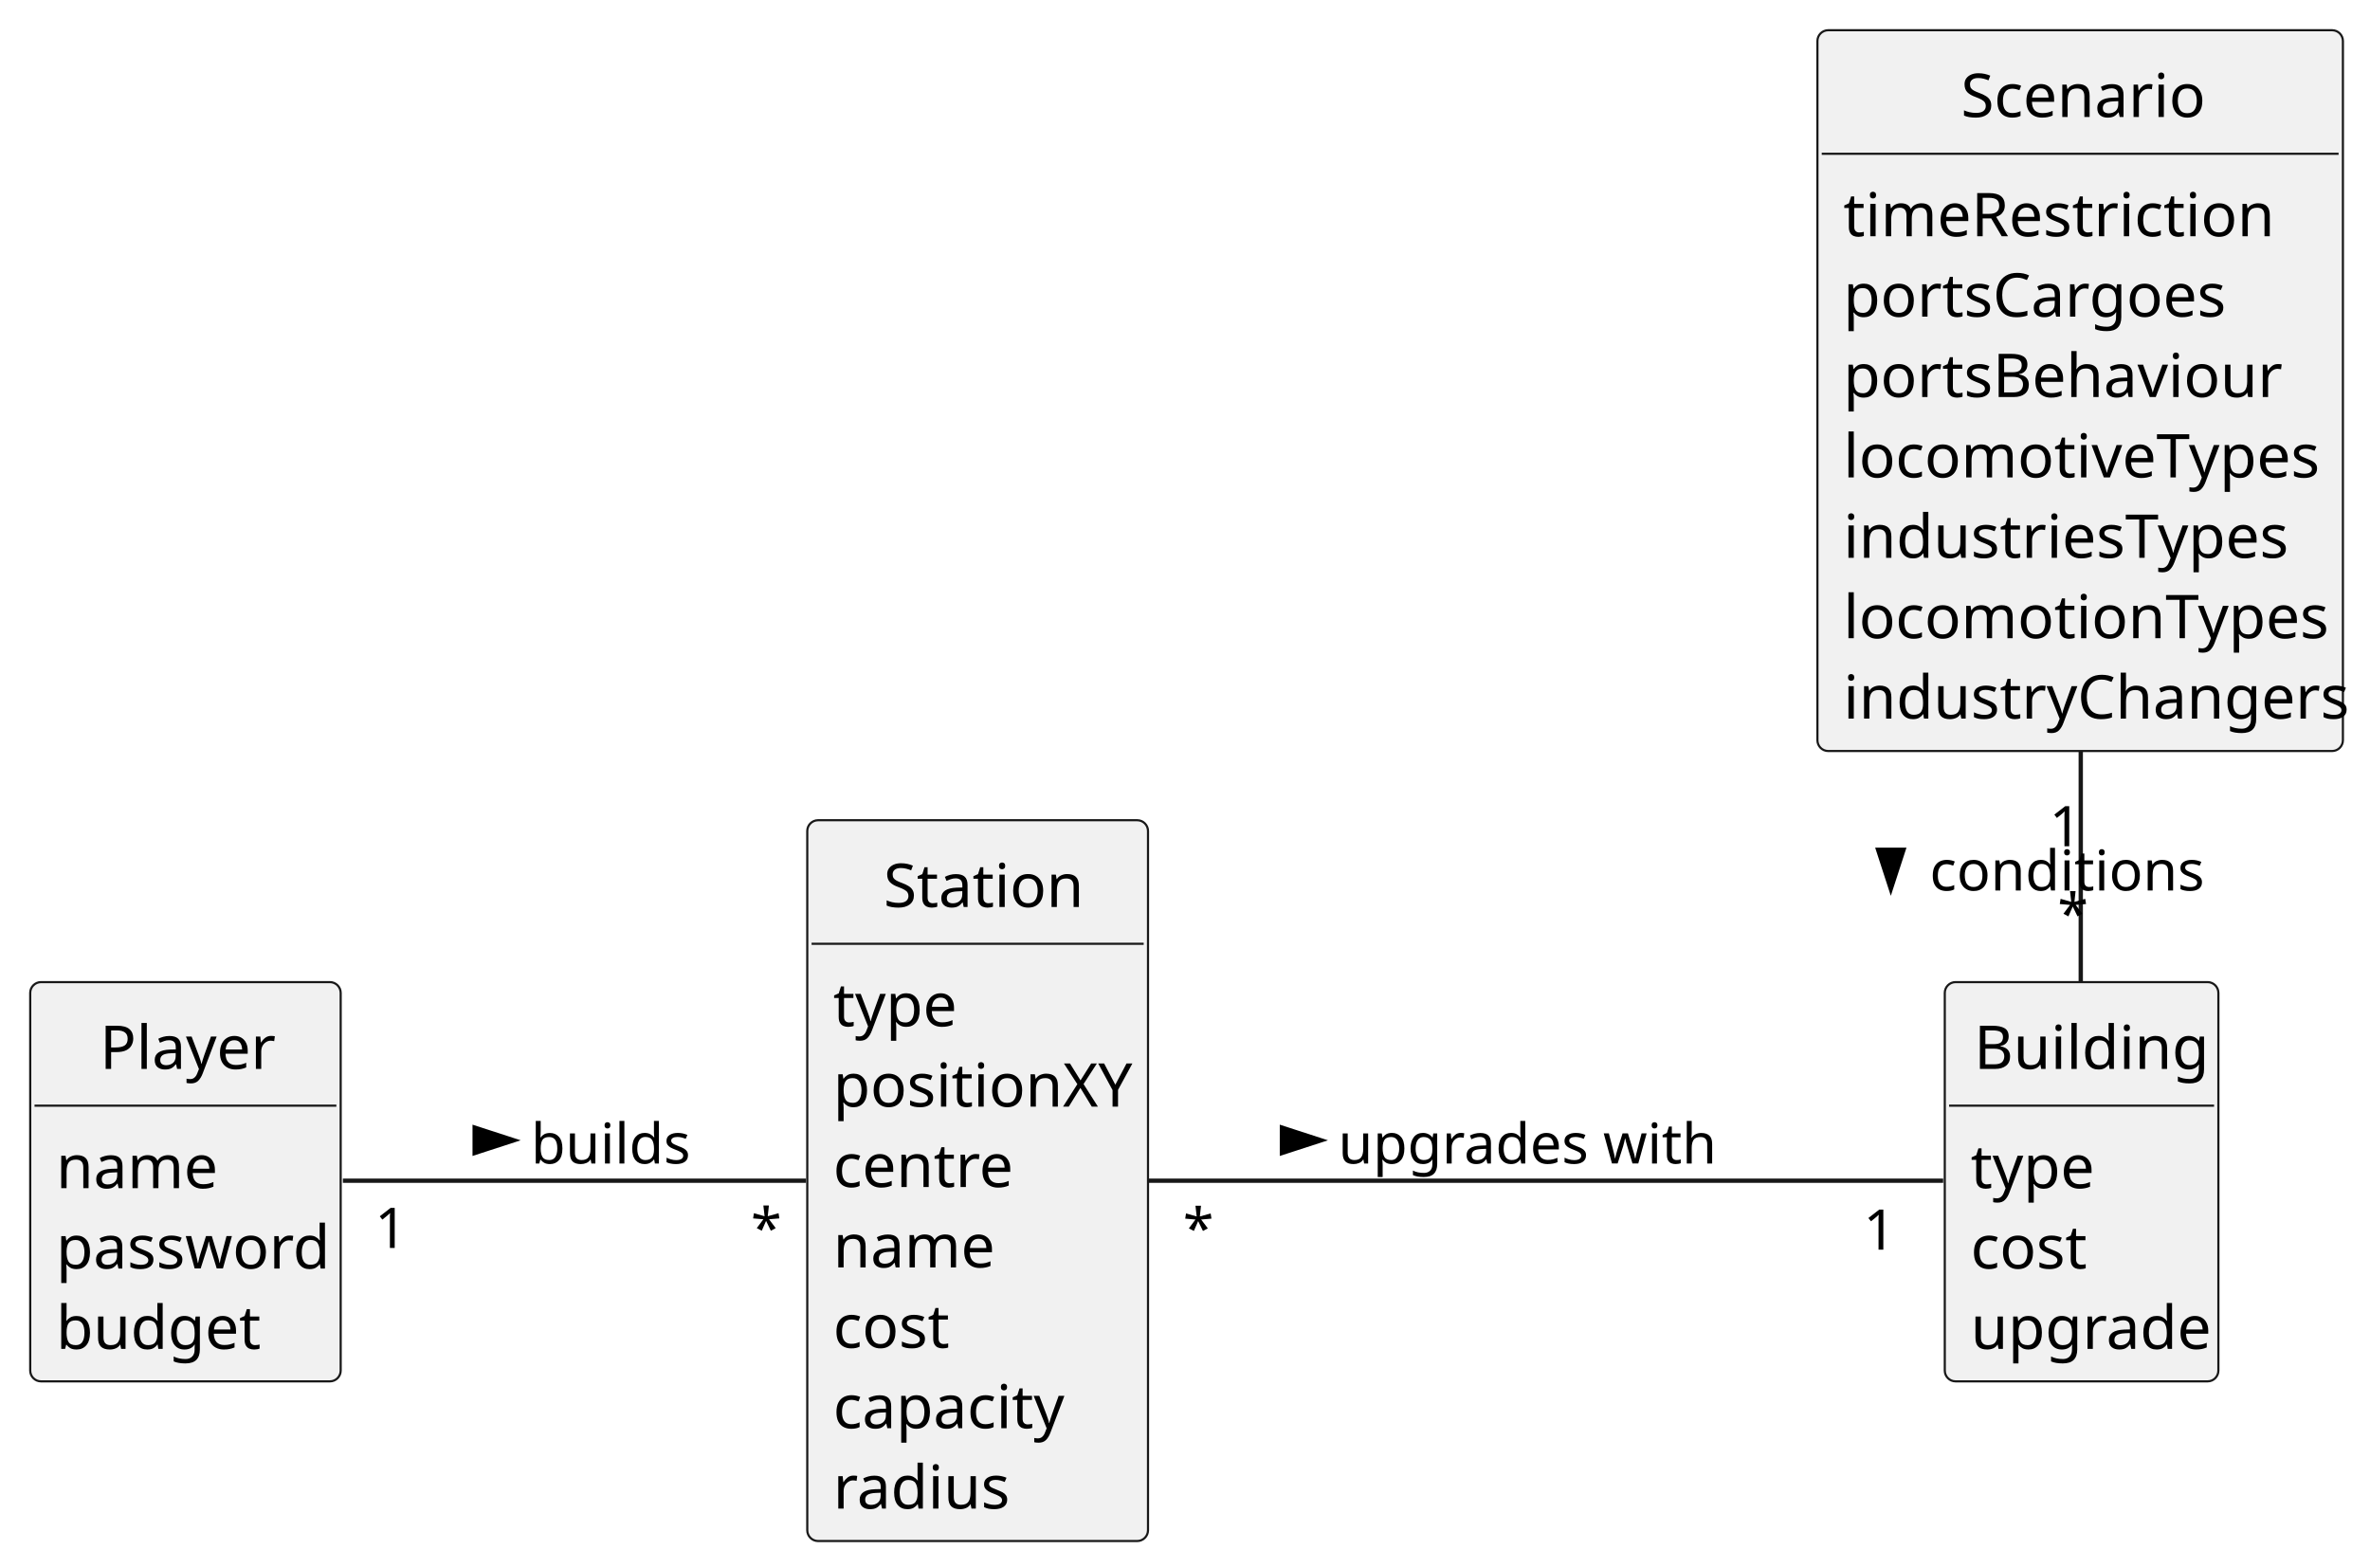
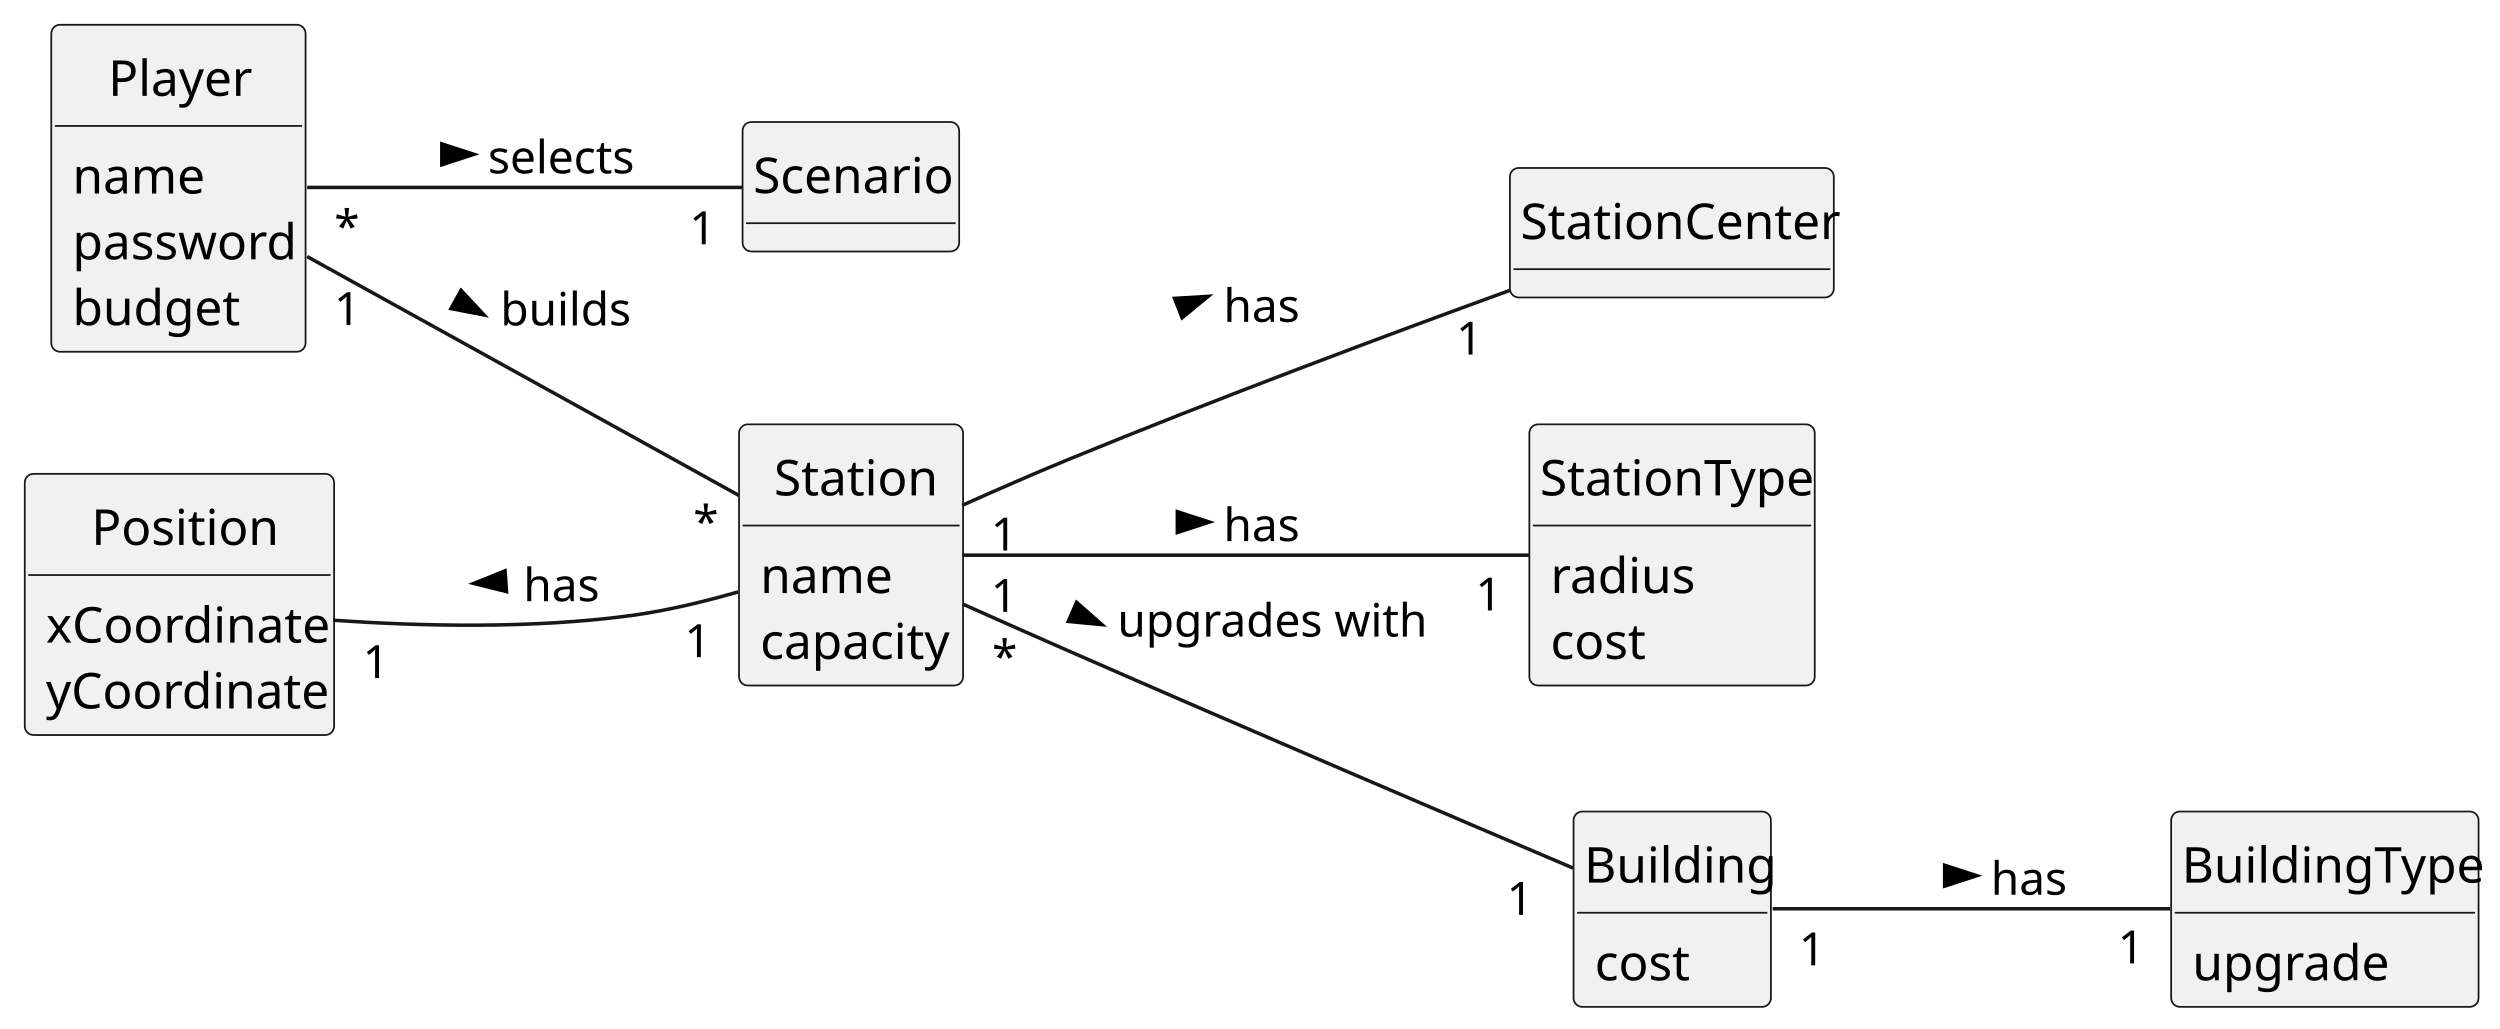
- <svg xmlns="http://www.w3.org/2000/svg" contentStyleType="text/css" height="363px" preserveAspectRatio="none" style="width:549px;height:363px;background:#FFFFFF;" version="1.1" viewBox="0 0 549 363" width="549px" zoomAndPan="magnify">
+ <svg xmlns="http://www.w3.org/2000/svg" contentStyleType="text/css" height="291px" preserveAspectRatio="none" style="width:707px;height:291px;background:#FFFFFF;" version="1.1" viewBox="0 0 707 291" width="707px" zoomAndPan="magnify">
  <defs />
  <g>
    <g id="elem_Player">
-       <rect codeLine="12" fill="#F1F1F1" height="92.484" id="Player" rx="2.5" ry="2.5" style="stroke:#181818;stroke-width:0.5;" width="71.917" x="7" y="227.5" />
-       <text fill="#000000" font-family="sans-serif" font-size="14" lengthAdjust="spacing" textLength="39.683" x="23.117" y="247.607">Player</text>
-       <line style="stroke:#181818;stroke-width:0.5;" x1="8" x2="77.917" y1="256.121" y2="256.121" />
-       <text fill="#000000" font-family="sans-serif" font-size="14" lengthAdjust="spacing" textLength="35.02" x="13" y="275.228">name</text>
-       <text fill="#000000" font-family="sans-serif" font-size="14" lengthAdjust="spacing" textLength="59.917" x="13" y="293.85">password</text>
-       <text fill="#000000" font-family="sans-serif" font-size="14" lengthAdjust="spacing" textLength="42.82" x="13" y="312.471">budget</text>
+       <rect codeLine="12" fill="#F1F1F1" height="92.484" id="Player" rx="2.5" ry="2.5" style="stroke:#181818;stroke-width:0.5;" width="71.917" x="14.5" y="7" />
+       <text fill="#000000" font-family="sans-serif" font-size="14" lengthAdjust="spacing" textLength="39.683" x="30.617" y="27.107">Player</text>
+       <line style="stroke:#181818;stroke-width:0.5;" x1="15.5" x2="85.417" y1="35.621" y2="35.621" />
+       <text fill="#000000" font-family="sans-serif" font-size="14" lengthAdjust="spacing" textLength="35.02" x="20.5" y="54.728">name</text>
+       <text fill="#000000" font-family="sans-serif" font-size="14" lengthAdjust="spacing" textLength="59.917" x="20.5" y="73.35">password</text>
+       <text fill="#000000" font-family="sans-serif" font-size="14" lengthAdjust="spacing" textLength="42.82" x="20.5" y="91.971">budget</text>
    </g>
    <g id="elem_Station">
-       <rect codeLine="18" fill="#F1F1F1" height="166.969" id="Station" rx="2.5" ry="2.5" style="stroke:#181818;stroke-width:0.5;" width="78.931" x="187" y="190" />
-       <text fill="#000000" font-family="sans-serif" font-size="14" lengthAdjust="spacing" textLength="43.586" x="204.672" y="210.107">Station</text>
-       <line style="stroke:#181818;stroke-width:0.5;" x1="188" x2="264.931" y1="218.621" y2="218.621" />
-       <text fill="#000000" font-family="sans-serif" font-size="14" lengthAdjust="spacing" textLength="26.462" x="193" y="237.728">type</text>
-       <text fill="#000000" font-family="sans-serif" font-size="14" lengthAdjust="spacing" textLength="66.931" x="193" y="256.35">positionXY</text>
-       <text fill="#000000" font-family="sans-serif" font-size="14" lengthAdjust="spacing" textLength="38.91" x="193" y="274.971">centre</text>
-       <text fill="#000000" font-family="sans-serif" font-size="14" lengthAdjust="spacing" textLength="35.02" x="193" y="293.592">name</text>
-       <text fill="#000000" font-family="sans-serif" font-size="14" lengthAdjust="spacing" textLength="25.676" x="193" y="312.213">cost</text>
-       <text fill="#000000" font-family="sans-serif" font-size="14" lengthAdjust="spacing" textLength="51.358" x="193" y="330.834">capacity</text>
-       <text fill="#000000" font-family="sans-serif" font-size="14" lengthAdjust="spacing" textLength="38.131" x="193" y="349.455">radius</text>
+       <rect codeLine="18" fill="#F1F1F1" height="73.863" id="Station" rx="2.5" ry="2.5" style="stroke:#181818;stroke-width:0.5;" width="63.358" x="209" y="120" />
+       <text fill="#000000" font-family="sans-serif" font-size="14" lengthAdjust="spacing" textLength="43.586" x="218.886" y="140.107">Station</text>
+       <line style="stroke:#181818;stroke-width:0.5;" x1="210" x2="271.358" y1="148.621" y2="148.621" />
+       <text fill="#000000" font-family="sans-serif" font-size="14" lengthAdjust="spacing" textLength="35.02" x="215" y="167.728">name</text>
+       <text fill="#000000" font-family="sans-serif" font-size="14" lengthAdjust="spacing" textLength="51.358" x="215" y="186.35">capacity</text>
+     </g>
+     <g id="elem_StationCenter">
+       <rect codeLine="23" fill="#F1F1F1" height="36.621" id="StationCenter" rx="2.5" ry="2.5" style="stroke:#181818;stroke-width:0.5;" width="91.606" x="427" y="47.5" />
+       <text fill="#000000" font-family="sans-serif" font-size="14" lengthAdjust="spacing" textLength="85.606" x="430" y="67.607">StationCenter</text>
+       <line style="stroke:#181818;stroke-width:0.5;" x1="428" x2="517.606" y1="76.121" y2="76.121" />
+     </g>
+     <g id="elem_StationType">
+       <rect codeLine="26" fill="#F1F1F1" height="73.863" id="StationType" rx="2.5" ry="2.5" style="stroke:#181818;stroke-width:0.5;" width="80.71" x="432.5" y="120" />
+       <text fill="#000000" font-family="sans-serif" font-size="14" lengthAdjust="spacing" textLength="74.71" x="435.5" y="140.107">StationType</text>
+       <line style="stroke:#181818;stroke-width:0.5;" x1="433.5" x2="512.21" y1="148.621" y2="148.621" />
+       <text fill="#000000" font-family="sans-serif" font-size="14" lengthAdjust="spacing" textLength="38.131" x="438.5" y="167.728">radius</text>
+       <text fill="#000000" font-family="sans-serif" font-size="14" lengthAdjust="spacing" textLength="25.676" x="438.5" y="186.35">cost</text>
    </g>
    <g id="elem_Building">
-       <rect codeLine="28" fill="#F1F1F1" height="92.484" id="Building" rx="2.5" ry="2.5" style="stroke:#181818;stroke-width:0.5;" width="63.379" x="450.5" y="227.5" />
-       <text fill="#000000" font-family="sans-serif" font-size="14" lengthAdjust="spacing" textLength="49.813" x="457.283" y="247.607">Building</text>
-       <line style="stroke:#181818;stroke-width:0.5;" x1="451.5" x2="512.879" y1="256.121" y2="256.121" />
-       <text fill="#000000" font-family="sans-serif" font-size="14" lengthAdjust="spacing" textLength="26.462" x="456.5" y="275.228">type</text>
-       <text fill="#000000" font-family="sans-serif" font-size="14" lengthAdjust="spacing" textLength="25.676" x="456.5" y="293.85">cost</text>
-       <text fill="#000000" font-family="sans-serif" font-size="14" lengthAdjust="spacing" textLength="51.379" x="456.5" y="312.471">upgrade</text>
+       <rect codeLine="31" fill="#F1F1F1" height="55.242" id="Building" rx="2.5" ry="2.5" style="stroke:#181818;stroke-width:0.5;" width="55.813" x="445" y="229.5" />
+       <text fill="#000000" font-family="sans-serif" font-size="14" lengthAdjust="spacing" textLength="49.813" x="448" y="249.607">Building</text>
+       <line style="stroke:#181818;stroke-width:0.5;" x1="446" x2="499.813" y1="258.121" y2="258.121" />
+       <text fill="#000000" font-family="sans-serif" font-size="14" lengthAdjust="spacing" textLength="25.676" x="451" y="277.228">cost</text>
+     </g>
+     <g id="elem_BuildingType">
+       <rect codeLine="35" fill="#F1F1F1" height="55.242" id="BuildingType" rx="2.5" ry="2.5" style="stroke:#181818;stroke-width:0.5;" width="86.938" x="614" y="229.5" />
+       <text fill="#000000" font-family="sans-serif" font-size="14" lengthAdjust="spacing" textLength="80.938" x="617" y="249.607">BuildingType</text>
+       <line style="stroke:#181818;stroke-width:0.5;" x1="615" x2="699.938" y1="258.121" y2="258.121" />
+       <text fill="#000000" font-family="sans-serif" font-size="14" lengthAdjust="spacing" textLength="51.379" x="620" y="277.228">upgrade</text>
    </g>
    <g id="elem_Scenario">
-       <rect codeLine="34" fill="#F1F1F1" height="166.969" id="Scenario" rx="2.5" ry="2.5" style="stroke:#181818;stroke-width:0.5;" width="121.724" x="421" y="7" />
-       <text fill="#000000" font-family="sans-serif" font-size="14" lengthAdjust="spacing" textLength="55.255" x="454.234" y="27.107">Scenario</text>
-       <line style="stroke:#181818;stroke-width:0.5;" x1="422" x2="541.724" y1="35.621" y2="35.621" />
-       <text fill="#000000" font-family="sans-serif" font-size="14" lengthAdjust="spacing" textLength="92.579" x="427" y="54.728">timeRestriction</text>
-       <text fill="#000000" font-family="sans-serif" font-size="14" lengthAdjust="spacing" textLength="84.041" x="427" y="73.35">portsCargoes</text>
-       <text fill="#000000" font-family="sans-serif" font-size="14" lengthAdjust="spacing" textLength="94.165" x="427" y="91.971">portsBehaviour</text>
-       <text fill="#000000" font-family="sans-serif" font-size="14" lengthAdjust="spacing" textLength="105.041" x="427" y="110.592">locomotiveTypes</text>
-       <text fill="#000000" font-family="sans-serif" font-size="14" lengthAdjust="spacing" textLength="98.041" x="427" y="129.213">industriesTypes</text>
-       <text fill="#000000" font-family="sans-serif" font-size="14" lengthAdjust="spacing" textLength="105.827" x="427" y="147.834">locomotionTypes</text>
-       <text fill="#000000" font-family="sans-serif" font-size="14" lengthAdjust="spacing" textLength="109.724" x="427" y="166.455">industryChangers</text>
+       <rect codeLine="39" fill="#F1F1F1" height="36.621" id="Scenario" rx="2.5" ry="2.5" style="stroke:#181818;stroke-width:0.5;" width="61.255" x="210" y="34.5" />
+       <text fill="#000000" font-family="sans-serif" font-size="14" lengthAdjust="spacing" textLength="55.255" x="213" y="54.607">Scenario</text>
+       <line style="stroke:#181818;stroke-width:0.5;" x1="211" x2="270.255" y1="63.121" y2="63.121" />
+     </g>
+     <g id="elem_Position">
+       <rect codeLine="42" fill="#F1F1F1" height="73.863" id="Position" rx="2.5" ry="2.5" style="stroke:#181818;stroke-width:0.5;" width="87.489" x="7" y="134" />
+       <text fill="#000000" font-family="sans-serif" font-size="14" lengthAdjust="spacing" textLength="49.807" x="25.841" y="154.107">Position</text>
+       <line style="stroke:#181818;stroke-width:0.5;" x1="8" x2="93.489" y1="162.621" y2="162.621" />
+       <text fill="#000000" font-family="sans-serif" font-size="14" lengthAdjust="spacing" textLength="75.489" x="13" y="181.728">xCoordinate</text>
+       <text fill="#000000" font-family="sans-serif" font-size="14" lengthAdjust="spacing" textLength="75.489" x="13" y="200.35">yCoordinate</text>
    </g>
    <g id="link_Player_Station">
-       <path codeLine="44" d="M79.43,273.5 C110.27,273.5 154.91,273.5 186.71,273.5 " fill="none" id="Player-Station" style="stroke:#181818;stroke-width:1.0;" />
-       <polygon fill="#000000" points="119,264.146,109.955,261.207,109.955,267.084,119,264.146" style="stroke:#000000;stroke-width:1.0;" />
-       <text fill="#000000" font-family="sans-serif" font-size="13" lengthAdjust="spacing" textLength="33.966" x="123" y="269.528">builds</text>
-       <text fill="#000000" font-family="sans-serif" font-size="13" lengthAdjust="spacing" textLength="7.23" x="86.821" y="289.078">1</text>
-       <text fill="#000000" font-family="sans-serif" font-size="13" lengthAdjust="spacing" textLength="5.059" x="173.925" y="289.125">*</text>
+       <path codeLine="47" d="M86.86,72.56 C122.07,92.04 175.55,121.62 208.96,140.11 " fill="none" id="Player-Station" style="stroke:#181818;stroke-width:1.0;" />
+       <polygon fill="#000000" points="136.875,89.066,130.383,82.116,127.538,87.259,136.875,89.066" style="stroke:#000000;stroke-width:1.0;" />
+       <text fill="#000000" font-family="sans-serif" font-size="13" lengthAdjust="spacing" textLength="33.966" x="141.5" y="92.028">builds</text>
+       <text fill="#000000" font-family="sans-serif" font-size="13" lengthAdjust="spacing" textLength="7.23" x="94.488" y="91.919">1</text>
+       <text fill="#000000" font-family="sans-serif" font-size="13" lengthAdjust="spacing" textLength="5.059" x="196.054" y="152.248">*</text>
    </g>
-     <g id="link_Scenario_Building">
-       <path codeLine="45" d="M482,174.08 C482,192.39 482,211.12 482,227.32 " fill="none" id="Scenario-Building" style="stroke:#181818;stroke-width:1.0;" />
-       <polygon fill="#000000" points="438,205.895,440.939,196.85,435.061,196.85,438,205.895" style="stroke:#000000;stroke-width:1.0;" />
-       <text fill="#000000" font-family="sans-serif" font-size="13" lengthAdjust="spacing" textLength="58.538" x="447" y="206.278">conditions</text>
-       <text fill="#000000" font-family="sans-serif" font-size="13" lengthAdjust="spacing" textLength="7.23" x="474.721" y="196.035">1</text>
-       <text fill="#000000" font-family="sans-serif" font-size="13" lengthAdjust="spacing" textLength="5.059" x="476.609" y="216.303">*</text>
+     <g id="link_Player_Scenario">
+       <path codeLine="48" d="M86.86,53 C122.39,53 176.52,53 209.86,53 " fill="none" id="Player-Scenario" style="stroke:#181818;stroke-width:1.0;" />
+       <polygon fill="#000000" points="134,43.645,124.955,40.707,124.955,46.584,134,43.645" style="stroke:#000000;stroke-width:1.0;" />
+       <text fill="#000000" font-family="sans-serif" font-size="13" lengthAdjust="spacing" textLength="40.46" x="138" y="49.028">selects</text>
+       <text fill="#000000" font-family="sans-serif" font-size="13" lengthAdjust="spacing" textLength="5.059" x="94.525" y="68.683">*</text>
+       <text fill="#000000" font-family="sans-serif" font-size="13" lengthAdjust="spacing" textLength="7.23" x="194.962" y="69.071">1</text>
    </g>
    <g id="link_Station_Building">
-       <path codeLine="46" d="M266,273.5 C316.42,273.5 403.82,273.5 450.13,273.5 " fill="none" id="Station-Building" style="stroke:#181818;stroke-width:1.0;" />
-       <polygon fill="#000000" points="306,264.146,296.955,261.207,296.955,267.084,306,264.146" style="stroke:#000000;stroke-width:1.0;" />
-       <text fill="#000000" font-family="sans-serif" font-size="13" lengthAdjust="spacing" textLength="80.939" x="310" y="269.528">upgrades with</text>
-       <text fill="#000000" font-family="sans-serif" font-size="13" lengthAdjust="spacing" textLength="5.059" x="274.019" y="289.179">*</text>
-       <text fill="#000000" font-family="sans-serif" font-size="13" lengthAdjust="spacing" textLength="7.23" x="431.657" y="289.472">1</text>
+       <path codeLine="49" d="M272.24,170.82 C281.77,175.08 292.31,179.76 302,184 C352.31,206.03 411.26,231.2 444.86,245.49 " fill="none" id="Station-Building" style="stroke:#181818;stroke-width:1.0;" />
+       <polygon fill="#000000" points="311.589,176.631,304.454,170.342,302.121,175.737,311.589,176.631" style="stroke:#000000;stroke-width:1.0;" />
+       <text fill="#000000" font-family="sans-serif" font-size="13" lengthAdjust="spacing" textLength="80.939" x="316" y="180.028">upgrades with</text>
+       <text fill="#000000" font-family="sans-serif" font-size="13" lengthAdjust="spacing" textLength="5.059" x="280.55" y="190.341">*</text>
+       <text fill="#000000" font-family="sans-serif" font-size="13" lengthAdjust="spacing" textLength="7.23" x="426.092" y="258.716">1</text>
+     </g>
+     <g id="link_Station_StationType">
+       <path codeLine="50" d="M272.11,157 C313.38,157 386.92,157 432.37,157 " fill="none" id="Station-StationType" style="stroke:#181818;stroke-width:1.0;" />
+       <polygon fill="#000000" points="342,147.645,332.955,144.707,332.955,150.584,342,147.645" style="stroke:#000000;stroke-width:1.0;" />
+       <text fill="#000000" font-family="sans-serif" font-size="13" lengthAdjust="spacing" textLength="20.96" x="346" y="153.028">has</text>
+       <text fill="#000000" font-family="sans-serif" font-size="13" lengthAdjust="spacing" textLength="7.23" x="280.214" y="173.043">1</text>
+       <text fill="#000000" font-family="sans-serif" font-size="13" lengthAdjust="spacing" textLength="7.23" x="417.281" y="172.635">1</text>
+     </g>
+     <g id="link_Station_StationCenter">
+       <path codeLine="51" d="M272.12,142.91 C281.65,138.64 292.21,134.02 302,130 C344,112.74 392.54,94.65 426.97,82.12 " fill="none" id="Station-StationCenter" style="stroke:#181818;stroke-width:1.0;" />
+       <polygon fill="#000000" points="341.654,83.818,332.161,84.388,334.309,89.859,341.654,83.818" style="stroke:#000000;stroke-width:1.0;" />
+       <text fill="#000000" font-family="sans-serif" font-size="13" lengthAdjust="spacing" textLength="20.96" x="346" y="91.028">has</text>
+       <text fill="#000000" font-family="sans-serif" font-size="13" lengthAdjust="spacing" textLength="7.23" x="280.227" y="155.695">1</text>
+       <text fill="#000000" font-family="sans-serif" font-size="13" lengthAdjust="spacing" textLength="7.23" x="411.818" y="100.281">1</text>
+     </g>
+     <g id="link_Building_BuildingType">
+       <path codeLine="52" d="M501.32,257 C531.05,257 578.98,257 613.71,257 " fill="none" id="Building-BuildingType" style="stroke:#181818;stroke-width:1.0;" />
+       <polygon fill="#000000" points="559,247.645,549.955,244.707,549.955,250.584,559,247.645" style="stroke:#000000;stroke-width:1.0;" />
+       <text fill="#000000" font-family="sans-serif" font-size="13" lengthAdjust="spacing" textLength="20.96" x="563" y="253.028">has</text>
+       <text fill="#000000" font-family="sans-serif" font-size="13" lengthAdjust="spacing" textLength="7.23" x="508.726" y="273">1</text>
+       <text fill="#000000" font-family="sans-serif" font-size="13" lengthAdjust="spacing" textLength="7.23" x="598.902" y="272.44">1</text>
+     </g>
+     <g id="link_Position_Station">
+       <path codeLine="53" d="M94.19,175.4 C119.05,177.12 150.92,177.87 179,174 C188.84,172.64 199.32,170.1 208.76,167.39 " fill="none" id="Position-Station" style="stroke:#181818;stroke-width:1.0;" />
+       <polygon fill="#000000" points="134.012,164.994,143.24,167.295,142.83,161.432,134.012,164.994" style="stroke:#000000;stroke-width:1.0;" />
+       <text fill="#000000" font-family="sans-serif" font-size="13" lengthAdjust="spacing" textLength="20.96" x="148" y="170.028">has</text>
+       <text fill="#000000" font-family="sans-serif" font-size="13" lengthAdjust="spacing" textLength="7.23" x="102.573" y="191.764">1</text>
+       <text fill="#000000" font-family="sans-serif" font-size="13" lengthAdjust="spacing" textLength="7.23" x="193.596" y="185.836">1</text>
    </g>
  </g>
</svg>
